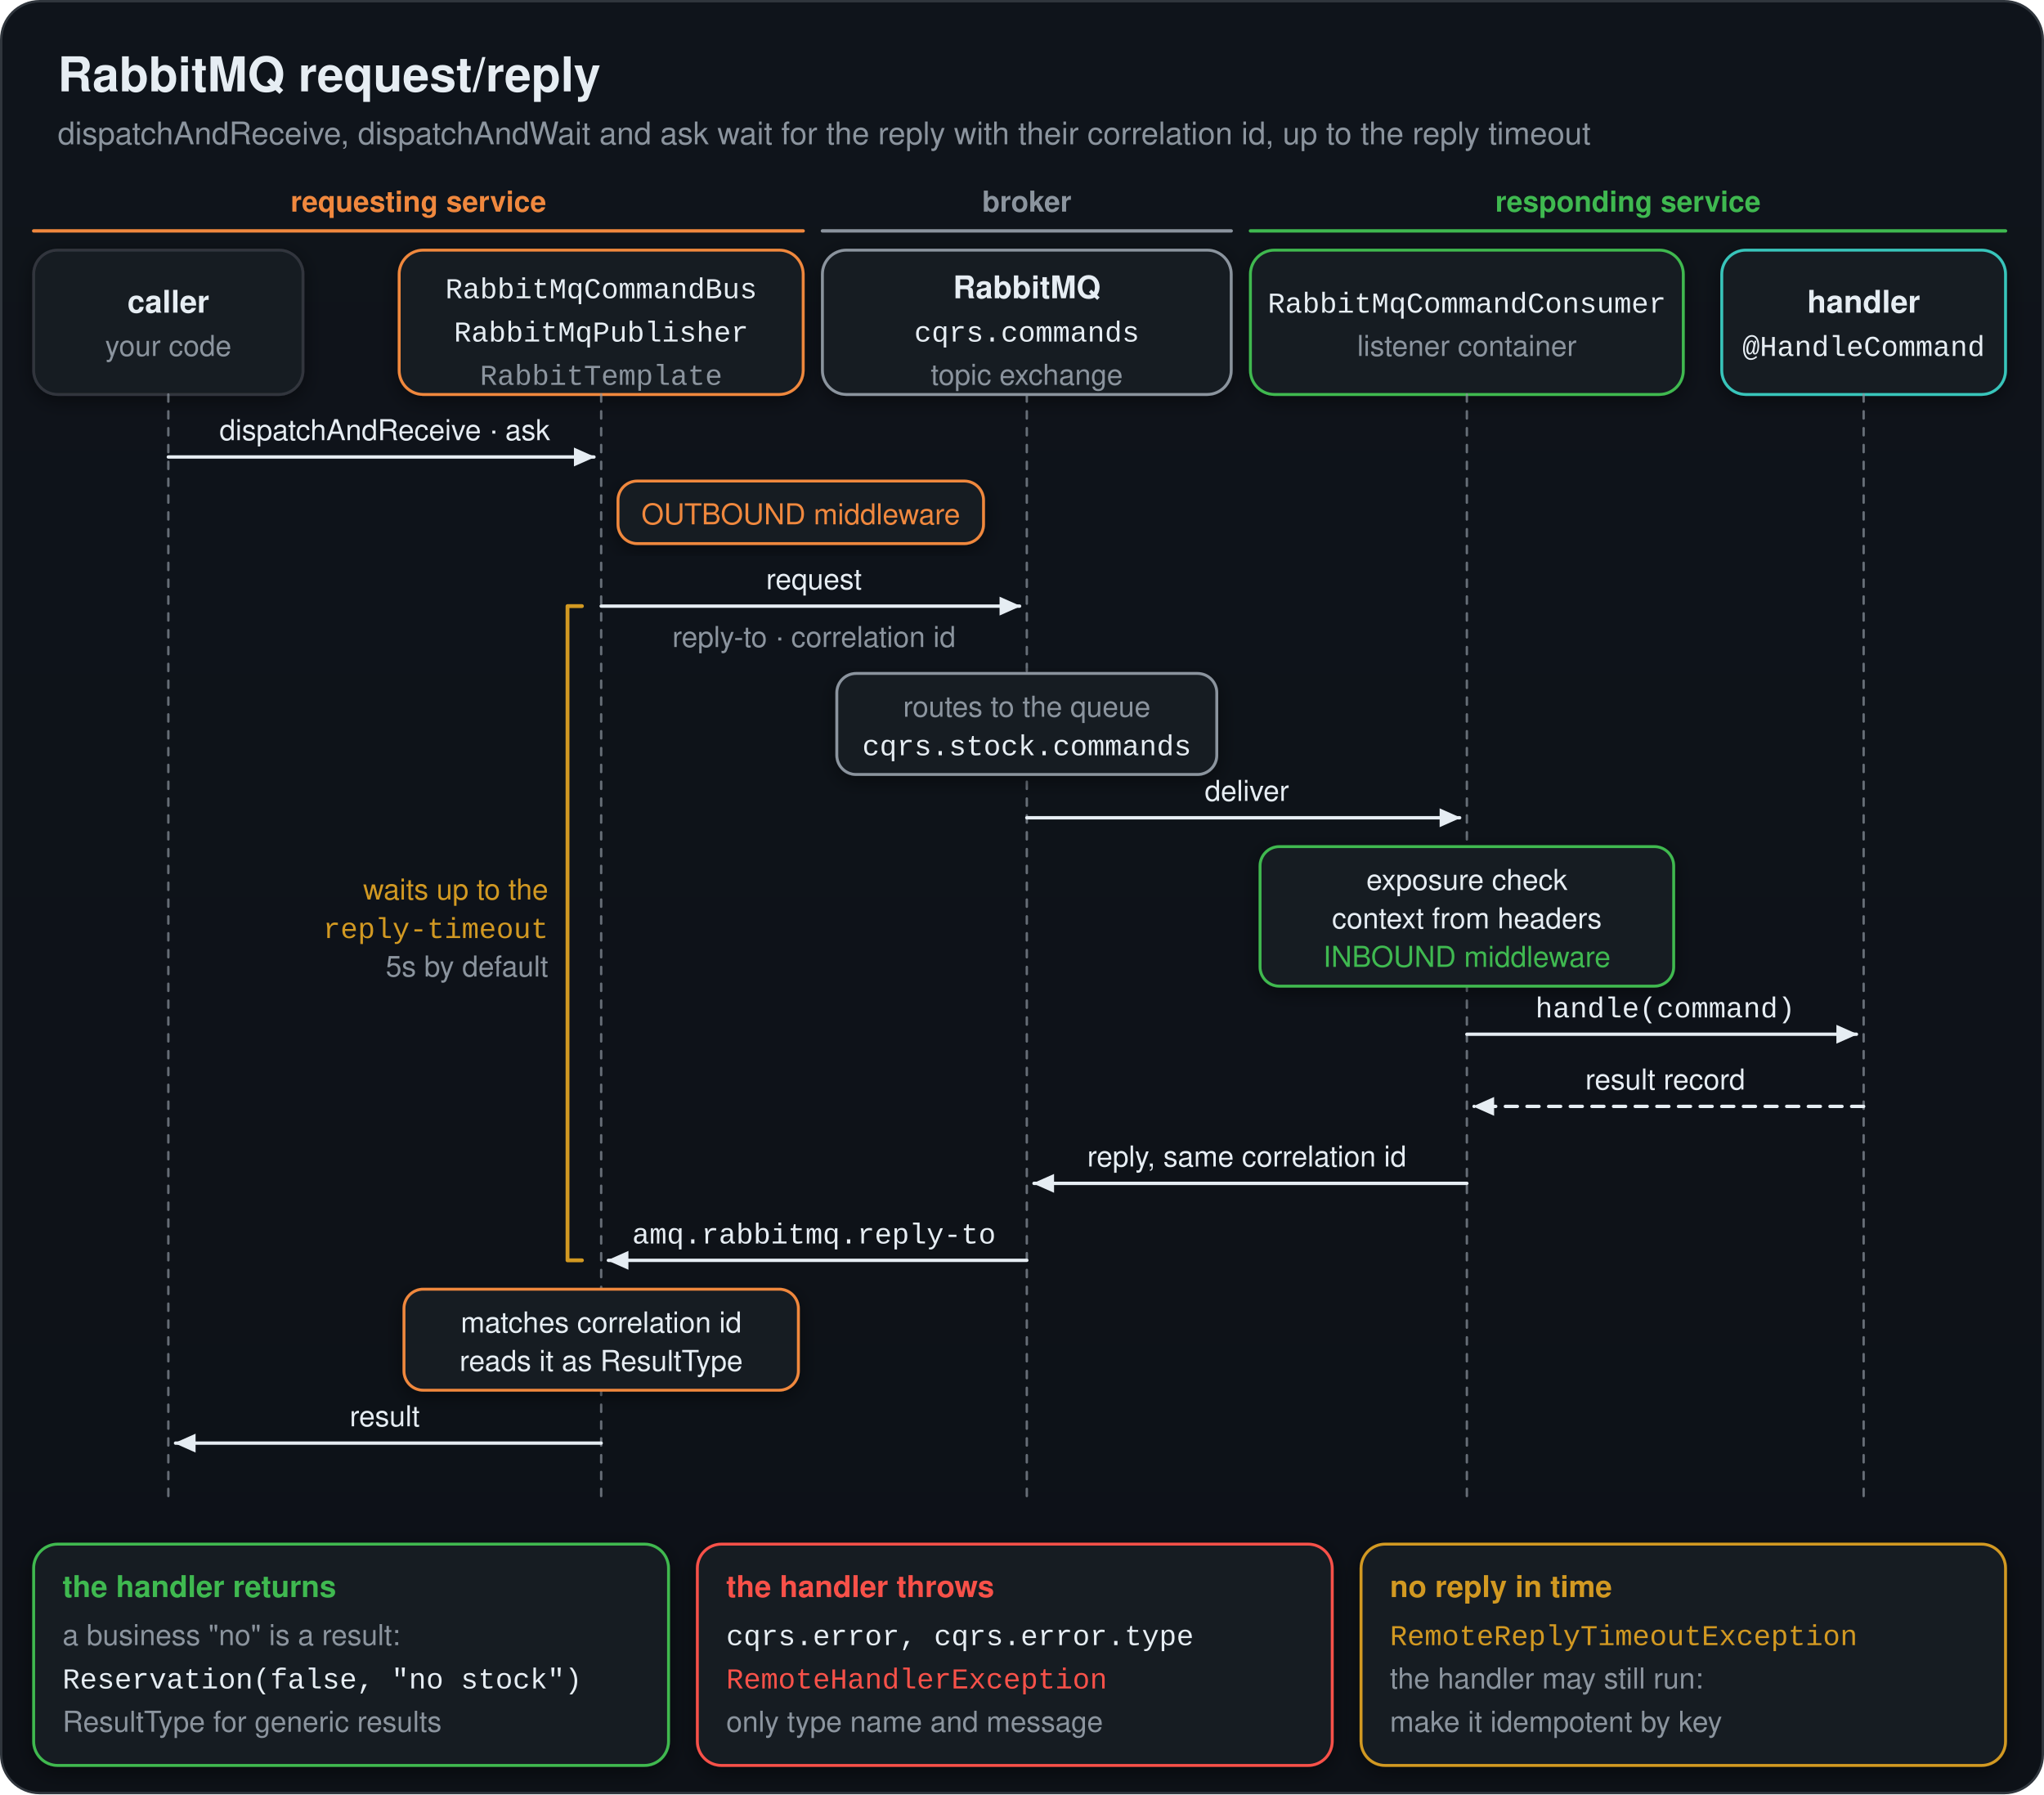
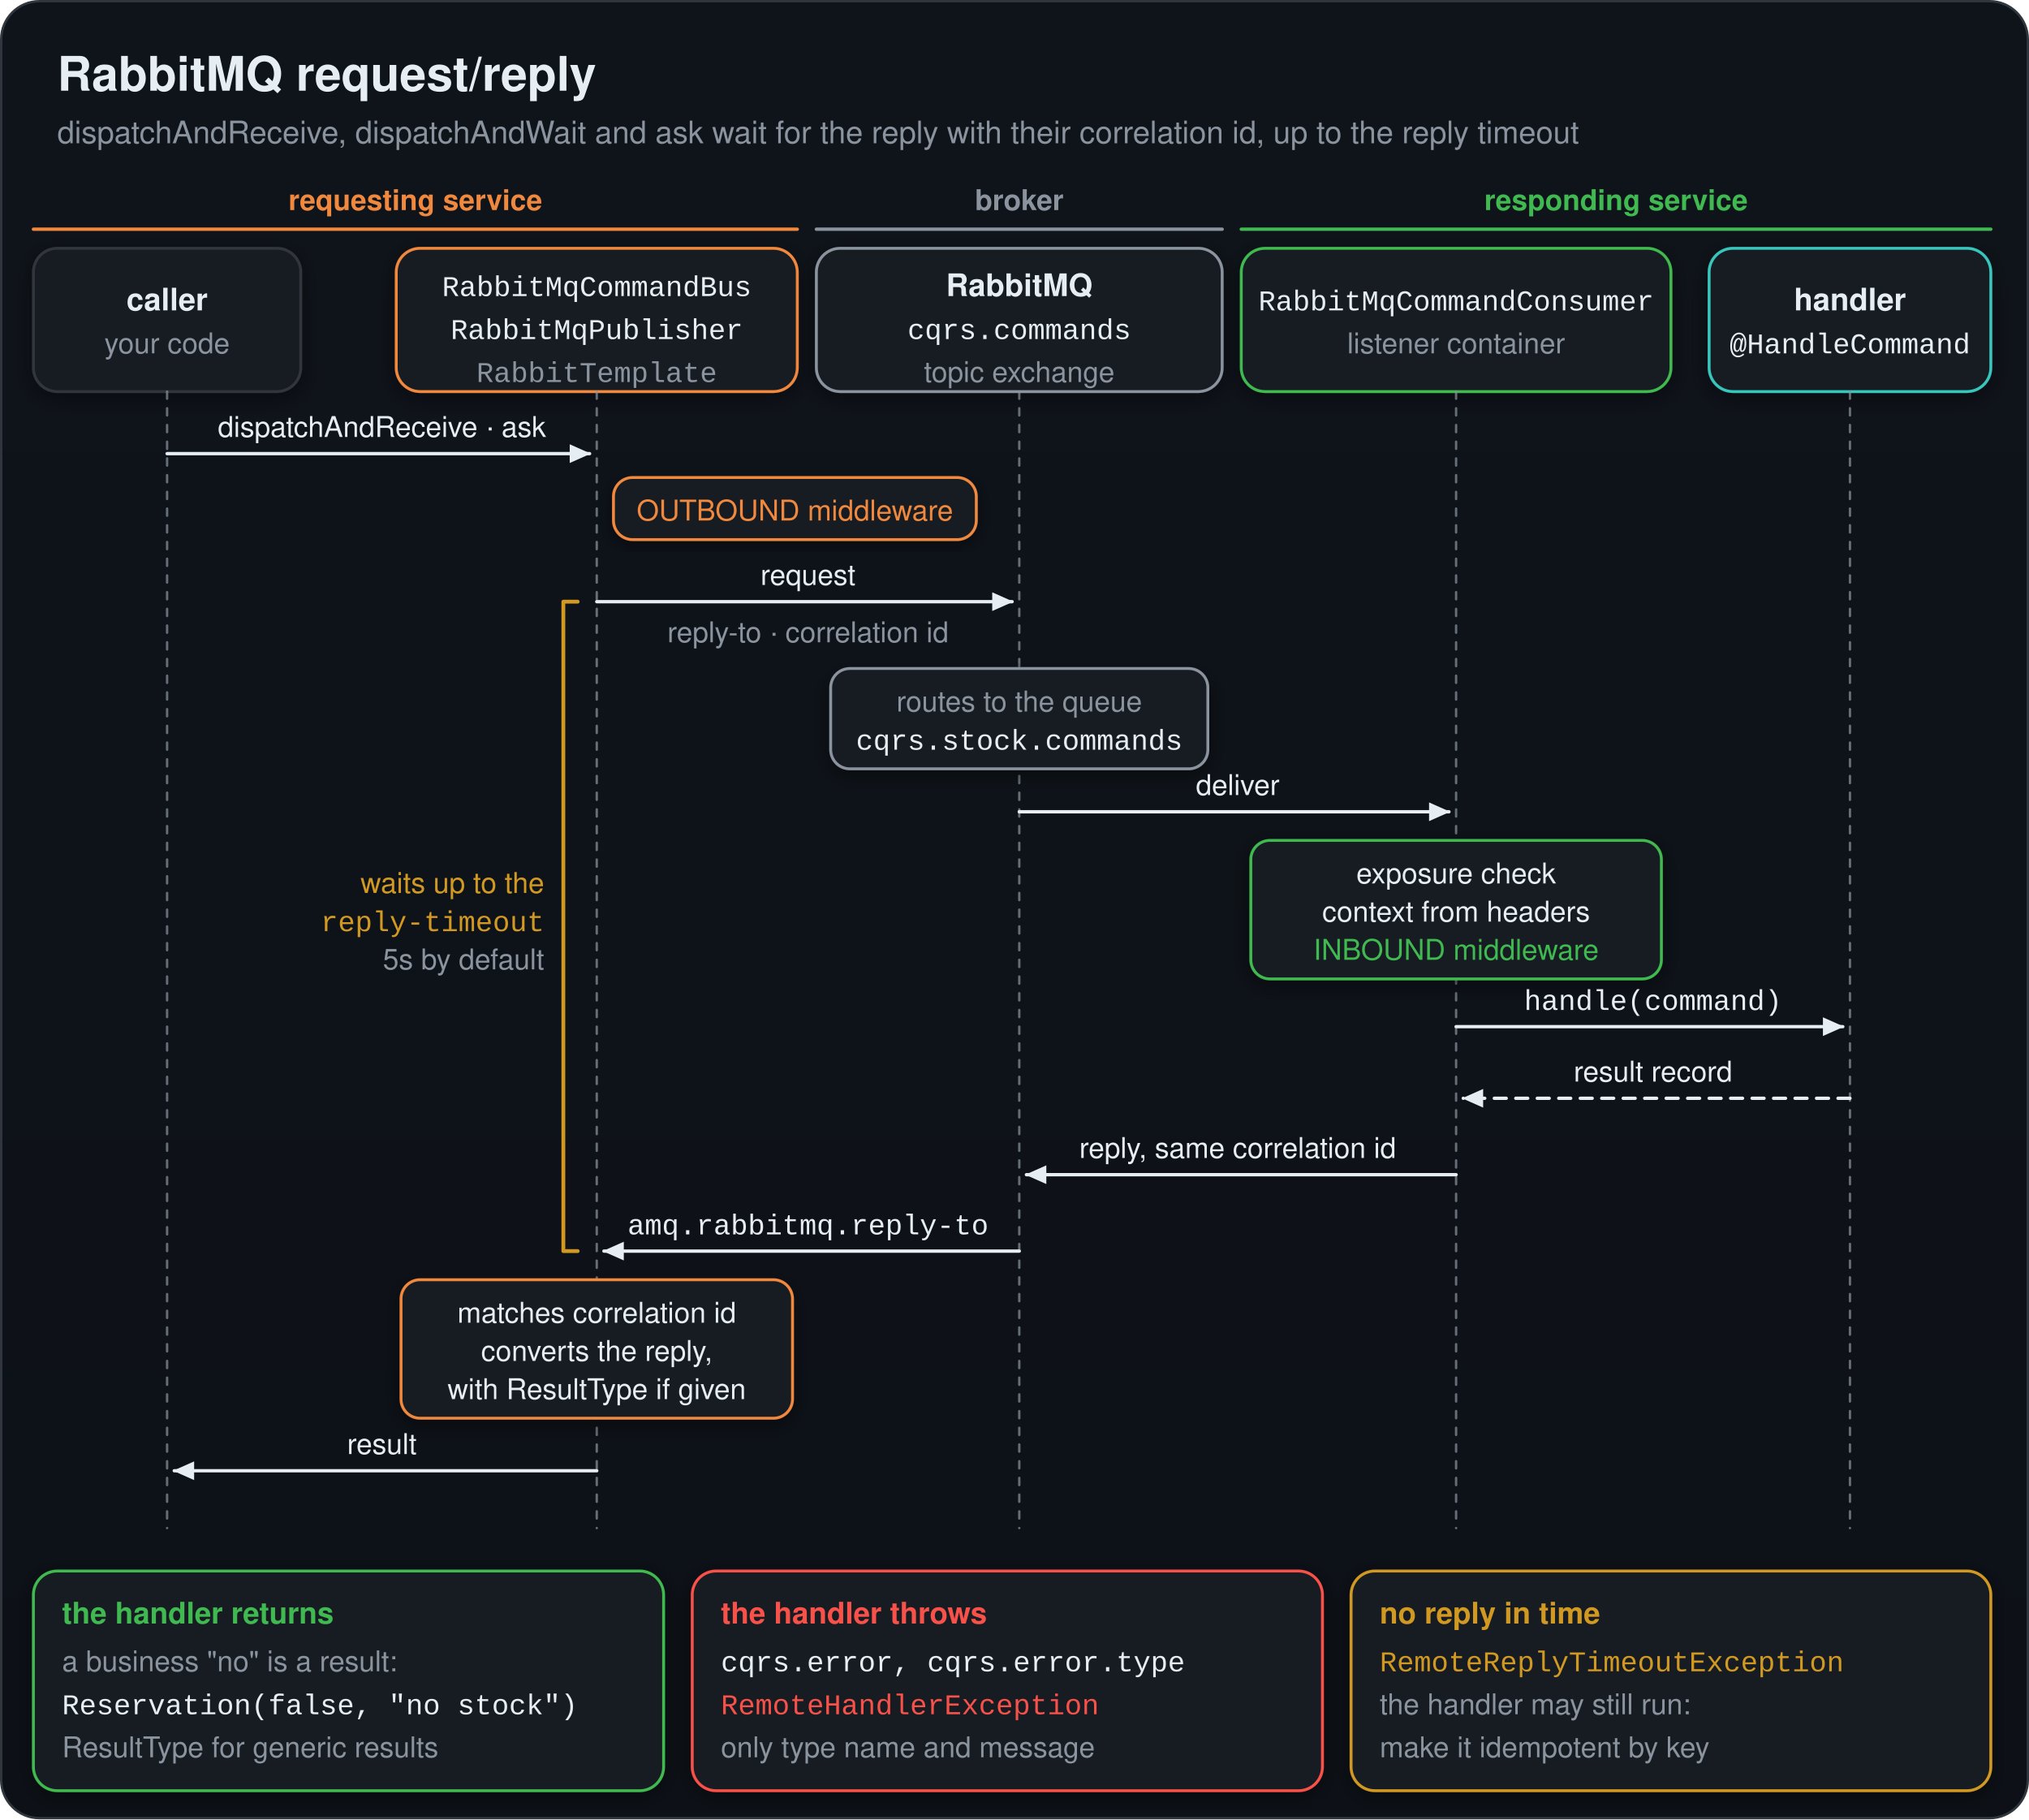
- <svg xmlns="http://www.w3.org/2000/svg" width="850" height="746" viewBox="0 0 850 746" role="img" aria-labelledby="rr-title rr-desc">
+ <svg xmlns="http://www.w3.org/2000/svg" width="850" height="762" viewBox="0 0 850 762" role="img" aria-labelledby="rr-title rr-desc">
  <defs>
    <filter id="rr-sh" x="-10%" y="-10%" width="120%" height="130%">
      <feDropShadow dx="0" dy="2" stdDeviation="4" flood-color="#000" flood-opacity="0.45" />
    </filter>
    <filter id="rr-gl" x="-150%" y="-150%" width="400%" height="400%">
      <feGaussianBlur stdDeviation="2.4" result="b" />
      <feMerge>
        <feMergeNode in="b" />
        <feMergeNode in="SourceGraphic" />
      </feMerge>
    </filter>
    <linearGradient id="rr-panel" x1="0" y1="0" x2="0" y2="1">
      <stop offset="0" stop-color="#0f141b" />
      <stop offset="1" stop-color="#0d1117" />
    </linearGradient>
    <marker id="rr-m-text" viewBox="0 0 10 10" refX="8.5" refY="5" markerWidth="7" markerHeight="7" orient="auto-start-reverse">
      <path d="M0,1 L9,5 L0,9 z" fill="#e6edf3" />
    </marker>
  </defs>
  <style>
text{font-family:-apple-system,'Segoe UI',Helvetica,Arial,sans-serif}
.m{font-family:ui-monospace,SFMono-Regular,Menlo,Consolas,'Liberation Mono',monospace}
.flow{stroke-dasharray:6 5;animation:flow 1.1s linear infinite}
@keyframes flow{to{stroke-dashoffset:-11}}
@keyframes k1{0.00%{opacity:0;transform:translate(70px,190px)}1.25%{opacity:0;transform:translate(70px,190px)}1.75%{opacity:1;transform:translate(106px,190px)}3.25%{opacity:1;transform:translate(214px,190px)}3.75%{opacity:0;transform:translate(250px,190px)}100.00%{opacity:0;transform:translate(250px,190px)}}
.k1{animation:k1 24s linear infinite}
@keyframes k2{0.00%{opacity:0}3.75%{opacity:0}4.50%{opacity:1.0}5.83%{opacity:1.0}6.58%{opacity:0}100.00%{opacity:0}}
.k2{animation:k2 24s linear infinite}
@keyframes k3{0.00%{opacity:0;transform:translate(250px,252px)}5.83%{opacity:0;transform:translate(250px,252px)}6.33%{opacity:1;transform:translate(285.4px,252px)}7.83%{opacity:1;transform:translate(391.6px,252px)}8.33%{opacity:0;transform:translate(427px,252px)}100.00%{opacity:0;transform:translate(427px,252px)}}
.k3{animation:k3 24s linear infinite}
@keyframes k4{0.00%{opacity:0;transform:translate(236px,252px)}5.83%{opacity:0;transform:translate(236px,252px)}6.33%{opacity:1;transform:translate(236px,258.94px)}24.92%{opacity:1;transform:translate(236px,517.06px)}25.42%{opacity:0;transform:translate(236px,524px)}100.00%{opacity:0;transform:translate(236px,524px)}}
.k4{animation:k4 24s linear infinite}
@keyframes k5{0.00%{opacity:0}8.33%{opacity:0}9.08%{opacity:1.0}10.00%{opacity:1.0}10.75%{opacity:0}100.00%{opacity:0}}
.k5{animation:k5 24s linear infinite}
@keyframes k6{0.00%{opacity:0;transform:translate(427px,340px)}10.00%{opacity:0;transform:translate(427px,340px)}10.50%{opacity:1;transform:translate(463.6px,340px)}12.00%{opacity:1;transform:translate(573.4px,340px)}12.50%{opacity:0;transform:translate(610px,340px)}100.00%{opacity:0;transform:translate(610px,340px)}}
.k6{animation:k6 24s linear infinite}
@keyframes k7{0.00%{opacity:0}12.50%{opacity:0}13.25%{opacity:1.0}14.58%{opacity:1.0}15.33%{opacity:0}100.00%{opacity:0}}
.k7{animation:k7 24s linear infinite}
@keyframes k8{0.00%{opacity:0;transform:translate(610px,430px)}14.58%{opacity:0;transform:translate(610px,430px)}15.08%{opacity:1;transform:translate(649.6px,430px)}16.17%{opacity:1;transform:translate(735.4px,430px)}16.67%{opacity:0;transform:translate(775px,430px)}100.00%{opacity:0;transform:translate(775px,430px)}}
.k8{animation:k8 24s linear infinite}
@keyframes k9{0.00%{opacity:0}16.67%{opacity:0}17.42%{opacity:1.0}18.33%{opacity:1.0}19.08%{opacity:0}100.00%{opacity:0}}
.k9{animation:k9 24s linear infinite}
@keyframes k10{0.00%{opacity:0;transform:translate(775px,460px)}18.33%{opacity:0;transform:translate(775px,460px)}18.83%{opacity:1;transform:translate(735.4px,460px)}19.92%{opacity:1;transform:translate(649.6px,460px)}20.42%{opacity:0;transform:translate(610px,460px)}100.00%{opacity:0;transform:translate(610px,460px)}}
.k10{animation:k10 24s linear infinite}
@keyframes k11{0.00%{opacity:0;transform:translate(610px,492px)}20.42%{opacity:0;transform:translate(610px,492px)}20.92%{opacity:1;transform:translate(573.4px,492px)}22.42%{opacity:1;transform:translate(463.6px,492px)}22.92%{opacity:0;transform:translate(427px,492px)}100.00%{opacity:0;transform:translate(427px,492px)}}
.k11{animation:k11 24s linear infinite}
@keyframes k12{0.00%{opacity:0;transform:translate(427px,524px)}22.92%{opacity:0;transform:translate(427px,524px)}23.42%{opacity:1;transform:translate(391.6px,524px)}24.92%{opacity:1;transform:translate(285.4px,524px)}25.42%{opacity:0;transform:translate(250px,524px)}100.00%{opacity:0;transform:translate(250px,524px)}}
.k12{animation:k12 24s linear infinite}
@keyframes k13{0.00%{opacity:0}25.42%{opacity:0}26.17%{opacity:1.0}27.50%{opacity:1.0}28.25%{opacity:0}100.00%{opacity:0}}
.k13{animation:k13 24s linear infinite}
- @keyframes k14{0.00%{opacity:0;transform:translate(250px,600px)}27.50%{opacity:0;transform:translate(250px,600px)}28.00%{opacity:1;transform:translate(214px,600px)}29.50%{opacity:1;transform:translate(106px,600px)}30.00%{opacity:0;transform:translate(70px,600px)}100.00%{opacity:0;transform:translate(70px,600px)}}
+ @keyframes k14{0.00%{opacity:0;transform:translate(250px,616px)}27.50%{opacity:0;transform:translate(250px,616px)}28.00%{opacity:1;transform:translate(214px,616px)}29.50%{opacity:1;transform:translate(106px,616px)}30.00%{opacity:0;transform:translate(70px,616px)}100.00%{opacity:0;transform:translate(70px,616px)}}
.k14{animation:k14 24s linear infinite}
@keyframes k15{0.00%{opacity:0}30.00%{opacity:0}30.75%{opacity:1.0}33.33%{opacity:1.0}34.08%{opacity:0}100.00%{opacity:0}}
.k15{animation:k15 24s linear infinite}
@keyframes k16{0.00%{opacity:0;transform:translate(70px,190px)}34.58%{opacity:0;transform:translate(70px,190px)}35.08%{opacity:1;transform:translate(106px,190px)}36.58%{opacity:1;transform:translate(214px,190px)}37.08%{opacity:0;transform:translate(250px,190px)}100.00%{opacity:0;transform:translate(250px,190px)}}
.k16{animation:k16 24s linear infinite}
@keyframes k17{0.00%{opacity:0;transform:translate(250px,252px)}39.17%{opacity:0;transform:translate(250px,252px)}39.67%{opacity:1;transform:translate(285.4px,252px)}41.17%{opacity:1;transform:translate(391.6px,252px)}41.67%{opacity:0;transform:translate(427px,252px)}100.00%{opacity:0;transform:translate(427px,252px)}}
.k17{animation:k17 24s linear infinite}
@keyframes k18{0.00%{opacity:0;transform:translate(236px,252px)}39.17%{opacity:0;transform:translate(236px,252px)}39.67%{opacity:1;transform:translate(236px,259.77px)}56.17%{opacity:1;transform:translate(236px,516.23px)}56.67%{opacity:0;transform:translate(236px,524px)}100.00%{opacity:0;transform:translate(236px,524px)}}
.k18{animation:k18 24s linear infinite}
@keyframes k19{0.00%{opacity:0;transform:translate(427px,340px)}43.33%{opacity:0;transform:translate(427px,340px)}43.83%{opacity:1;transform:translate(463.6px,340px)}45.33%{opacity:1;transform:translate(573.4px,340px)}45.83%{opacity:0;transform:translate(610px,340px)}100.00%{opacity:0;transform:translate(610px,340px)}}
.k19{animation:k19 24s linear infinite}
@keyframes k20{0.00%{opacity:0;transform:translate(610px,430px)}47.92%{opacity:0;transform:translate(610px,430px)}48.42%{opacity:1;transform:translate(649.6px,430px)}49.50%{opacity:1;transform:translate(735.4px,430px)}50.00%{opacity:0;transform:translate(775px,430px)}100.00%{opacity:0;transform:translate(775px,430px)}}
.k20{animation:k20 24s linear infinite}
@keyframes k21{0.00%{opacity:0}50.00%{opacity:0}50.75%{opacity:1.0}55.00%{opacity:1.0}55.75%{opacity:0}100.00%{opacity:0}}
.k21{animation:k21 24s linear infinite}
@keyframes k22{0.00%{opacity:0}50.00%{opacity:0}50.75%{opacity:1.0}52.50%{opacity:1.0}53.25%{opacity:0}100.00%{opacity:0}}
.k22{animation:k22 24s linear infinite}
@keyframes k23{0.00%{opacity:0;transform:translate(610px,492px)}51.67%{opacity:0;transform:translate(610px,492px)}52.17%{opacity:1;transform:translate(573.4px,492px)}53.67%{opacity:1;transform:translate(463.6px,492px)}54.17%{opacity:0;transform:translate(427px,492px)}100.00%{opacity:0;transform:translate(427px,492px)}}
.k23{animation:k23 24s linear infinite}
@keyframes k24{0.00%{opacity:0}51.67%{opacity:0}52.42%{opacity:1.0}57.50%{opacity:1.0}58.25%{opacity:0}100.00%{opacity:0}}
.k24{animation:k24 24s linear infinite}
@keyframes k25{0.00%{opacity:0;transform:translate(427px,524px)}54.17%{opacity:0;transform:translate(427px,524px)}54.67%{opacity:1;transform:translate(391.6px,524px)}56.17%{opacity:1;transform:translate(285.4px,524px)}56.67%{opacity:0;transform:translate(250px,524px)}100.00%{opacity:0;transform:translate(250px,524px)}}
.k25{animation:k25 24s linear infinite}
- @keyframes k26{0.00%{opacity:0;transform:translate(250px,600px)}58.33%{opacity:0;transform:translate(250px,600px)}58.83%{opacity:1;transform:translate(214px,600px)}60.33%{opacity:1;transform:translate(106px,600px)}60.83%{opacity:0;transform:translate(70px,600px)}100.00%{opacity:0;transform:translate(70px,600px)}}
+ @keyframes k26{0.00%{opacity:0;transform:translate(250px,616px)}58.33%{opacity:0;transform:translate(250px,616px)}58.83%{opacity:1;transform:translate(214px,616px)}60.33%{opacity:1;transform:translate(106px,616px)}60.83%{opacity:0;transform:translate(70px,616px)}100.00%{opacity:0;transform:translate(70px,616px)}}
.k26{animation:k26 24s linear infinite}
@keyframes k27{0.00%{opacity:0}60.83%{opacity:0}61.58%{opacity:1.0}65.00%{opacity:1.0}65.75%{opacity:0}100.00%{opacity:0}}
.k27{animation:k27 24s linear infinite}
@keyframes k28{0.00%{opacity:0;transform:translate(70px,190px)}67.92%{opacity:0;transform:translate(70px,190px)}68.42%{opacity:1;transform:translate(106px,190px)}69.92%{opacity:1;transform:translate(214px,190px)}70.42%{opacity:0;transform:translate(250px,190px)}100.00%{opacity:0;transform:translate(250px,190px)}}
.k28{animation:k28 24s linear infinite}
@keyframes k29{0.00%{opacity:0;transform:translate(250px,252px)}72.50%{opacity:0;transform:translate(250px,252px)}73.00%{opacity:1;transform:translate(285.4px,252px)}74.50%{opacity:1;transform:translate(391.6px,252px)}75.00%{opacity:0;transform:translate(427px,252px)}100.00%{opacity:0;transform:translate(427px,252px)}}
.k29{animation:k29 24s linear infinite}
@keyframes k30{0.00%{opacity:0;transform:translate(236px,252px)}72.50%{opacity:0;transform:translate(236px,252px)}73.00%{opacity:1;transform:translate(236px,259.77px)}89.50%{opacity:1;transform:translate(236px,516.23px)}90.00%{opacity:0;transform:translate(236px,524px)}100.00%{opacity:0;transform:translate(236px,524px)}}
.k30{animation:k30 24s linear infinite}
@keyframes k31{0.00%{opacity:0;transform:translate(427px,340px)}76.67%{opacity:0;transform:translate(427px,340px)}77.17%{opacity:1;transform:translate(463.6px,340px)}78.67%{opacity:1;transform:translate(573.4px,340px)}79.17%{opacity:0;transform:translate(610px,340px)}100.00%{opacity:0;transform:translate(610px,340px)}}
.k31{animation:k31 24s linear infinite}
@keyframes k32{0.00%{opacity:0;transform:translate(610px,430px)}81.25%{opacity:0;transform:translate(610px,430px)}81.75%{opacity:1;transform:translate(649.6px,430px)}82.83%{opacity:1;transform:translate(735.4px,430px)}83.33%{opacity:0;transform:translate(775px,430px)}100.00%{opacity:0;transform:translate(775px,430px)}}
.k32{animation:k32 24s linear infinite}
@keyframes k33{0.00%{opacity:0}83.33%{opacity:0}84.08%{opacity:1.0}97.50%{opacity:1.0}98.25%{opacity:0}100.00%{opacity:0}}
.k33{animation:k33 24s linear infinite}
@keyframes k34{0.00%{opacity:0}83.33%{opacity:0}84.08%{opacity:1.0}97.50%{opacity:1.0}98.25%{opacity:0}100.00%{opacity:0}}
.k34{animation:k34 24s linear infinite}
@keyframes k35{0.00%{opacity:0}90.00%{opacity:0}90.75%{opacity:1.0}95.83%{opacity:1.0}96.58%{opacity:0}100.00%{opacity:0}}
.k35{animation:k35 24s linear infinite}
- @keyframes k36{0.00%{opacity:0;transform:translate(250px,600px)}91.67%{opacity:0;transform:translate(250px,600px)}92.17%{opacity:1;transform:translate(214px,600px)}93.67%{opacity:1;transform:translate(106px,600px)}94.17%{opacity:0;transform:translate(70px,600px)}100.00%{opacity:0;transform:translate(70px,600px)}}
+ @keyframes k36{0.00%{opacity:0;transform:translate(250px,616px)}91.67%{opacity:0;transform:translate(250px,616px)}92.17%{opacity:1;transform:translate(214px,616px)}93.67%{opacity:1;transform:translate(106px,616px)}94.17%{opacity:0;transform:translate(70px,616px)}100.00%{opacity:0;transform:translate(70px,616px)}}
.k36{animation:k36 24s linear infinite}
@keyframes k37{0.00%{opacity:0}94.17%{opacity:0}94.92%{opacity:1.0}98.33%{opacity:1.0}99.08%{opacity:0}100.00%{opacity:0}}
.k37{animation:k37 24s linear infinite}
@media (prefers-reduced-motion: reduce){*{animation:none!important}.tok{display:none}}
</style>
-   <rect x="0.5" y="0.5" width="849" height="745" rx="16" fill="url(#rr-panel)" stroke="#30363d" />
+   <rect x="0.5" y="0.5" width="849" height="761" rx="16" fill="url(#rr-panel)" stroke="#30363d" />
  <text x="24" y="38" font-size="20" fill="#e6edf3" font-weight="600">RabbitMQ request/reply</text>
  <text x="24" y="60" font-size="13" fill="#8b949e">dispatchAndReceive, dispatchAndWait and ask wait for the reply with their correlation id, up to the reply timeout</text>
  <text x="174" y="88" font-size="12" fill="#f0883e" font-weight="600" text-anchor="middle">requesting service</text>
  <path d="M14,96 L334,96" fill="none" stroke="#f0883e" stroke-width="1.4" stroke-linecap="round" stroke-linejoin="round" />
  <text x="427" y="88" font-size="12" fill="#8b949e" font-weight="600" text-anchor="middle">broker</text>
  <path d="M342,96 L512,96" fill="none" stroke="#8b949e" stroke-width="1.4" stroke-linecap="round" stroke-linejoin="round" />
  <text x="677" y="88" font-size="12" fill="#3fb950" font-weight="600" text-anchor="middle">responding service</text>
  <path d="M520,96 L834,96" fill="none" stroke="#3fb950" stroke-width="1.4" stroke-linecap="round" stroke-linejoin="round" />
  <rect class="bx" x="14" y="104" width="112" height="60" rx="10" fill="#161b22" stroke="#30363d" stroke-width="1.2" filter="url(#rr-sh)" />
  <text x="70" y="130" font-size="13" fill="#e6edf3" font-weight="600" text-anchor="middle">caller</text>
  <text x="70" y="148" font-size="12" fill="#8b949e" text-anchor="middle">your code</text>
-   <path d="M70,164 L70,624" fill="none" stroke="#8b949e" stroke-width="1" stroke-linecap="round" stroke-linejoin="round" stroke-dasharray="3 4" opacity="0.7" />
+   <path d="M70,164 L70,640" fill="none" stroke="#8b949e" stroke-width="1" stroke-linecap="round" stroke-linejoin="round" stroke-dasharray="3 4" opacity="0.7" />
  <rect class="bx" x="166" y="104" width="168" height="60" rx="10" fill="#161b22" stroke="#f0883e" stroke-width="1.2" filter="url(#rr-sh)" />
  <text class="m" x="250" y="124" font-size="12" fill="#e6edf3" text-anchor="middle">RabbitMqCommandBus</text>
  <text class="m" x="250" y="142" font-size="12" fill="#e6edf3" text-anchor="middle">RabbitMqPublisher</text>
  <text class="m" x="250" y="160" font-size="12" fill="#8b949e" text-anchor="middle">RabbitTemplate</text>
-   <path d="M250,164 L250,624" fill="none" stroke="#8b949e" stroke-width="1" stroke-linecap="round" stroke-linejoin="round" stroke-dasharray="3 4" opacity="0.7" />
+   <path d="M250,164 L250,640" fill="none" stroke="#8b949e" stroke-width="1" stroke-linecap="round" stroke-linejoin="round" stroke-dasharray="3 4" opacity="0.7" />
  <rect class="bx" x="342" y="104" width="170" height="60" rx="10" fill="#161b22" stroke="#8b949e" stroke-width="1.2" filter="url(#rr-sh)" />
  <text x="427" y="124" font-size="13" fill="#e6edf3" font-weight="600" text-anchor="middle">RabbitMQ</text>
  <text class="m" x="427" y="142" font-size="12" fill="#e6edf3" text-anchor="middle">cqrs.commands</text>
  <text x="427" y="160" font-size="12" fill="#8b949e" text-anchor="middle">topic exchange</text>
-   <path d="M427,164 L427,624" fill="none" stroke="#8b949e" stroke-width="1" stroke-linecap="round" stroke-linejoin="round" stroke-dasharray="3 4" opacity="0.7" />
+   <path d="M427,164 L427,640" fill="none" stroke="#8b949e" stroke-width="1" stroke-linecap="round" stroke-linejoin="round" stroke-dasharray="3 4" opacity="0.7" />
  <rect class="bx" x="520" y="104" width="180" height="60" rx="10" fill="#161b22" stroke="#3fb950" stroke-width="1.2" filter="url(#rr-sh)" />
  <text class="m" x="610" y="130" font-size="12" fill="#e6edf3" text-anchor="middle">RabbitMqCommandConsumer</text>
  <text x="610" y="148" font-size="12" fill="#8b949e" text-anchor="middle">listener container</text>
-   <path d="M610,164 L610,624" fill="none" stroke="#8b949e" stroke-width="1" stroke-linecap="round" stroke-linejoin="round" stroke-dasharray="3 4" opacity="0.7" />
+   <path d="M610,164 L610,640" fill="none" stroke="#8b949e" stroke-width="1" stroke-linecap="round" stroke-linejoin="round" stroke-dasharray="3 4" opacity="0.7" />
  <rect class="bx" x="716" y="104" width="118" height="60" rx="10" fill="#161b22" stroke="#39c5bb" stroke-width="1.2" filter="url(#rr-sh)" />
  <text x="775" y="130" font-size="13" fill="#e6edf3" font-weight="600" text-anchor="middle">handler</text>
  <text class="m" x="775" y="148" font-size="12" fill="#e6edf3" text-anchor="middle">@HandleCommand</text>
-   <path d="M775,164 L775,624" fill="none" stroke="#8b949e" stroke-width="1" stroke-linecap="round" stroke-linejoin="round" stroke-dasharray="3 4" opacity="0.7" />
+   <path d="M775,164 L775,640" fill="none" stroke="#8b949e" stroke-width="1" stroke-linecap="round" stroke-linejoin="round" stroke-dasharray="3 4" opacity="0.7" />
  <path d="M70,190 L247,190" fill="none" stroke="#e6edf3" stroke-width="1.4" stroke-linecap="round" stroke-linejoin="round" marker-end="url(#rr-m-text)" />
  <text x="160" y="183" font-size="12" fill="#e6edf3" text-anchor="middle">dispatchAndReceive · ask</text>
  <rect class="bx" x="257" y="200" width="152" height="26" rx="8" fill="#161b22" stroke="#f0883e" stroke-width="1.2" filter="url(#rr-sh)" />
  <text x="333" y="218" font-size="12" fill="#f0883e" text-anchor="middle">OUTBOUND middleware</text>
  <path d="M250,252 L424,252" fill="none" stroke="#e6edf3" stroke-width="1.4" stroke-linecap="round" stroke-linejoin="round" marker-end="url(#rr-m-text)" />
  <text x="338.5" y="245" font-size="12" fill="#e6edf3" text-anchor="middle">request</text>
  <text x="338.5" y="269" font-size="12" fill="#8b949e" text-anchor="middle">reply-to · correlation id</text>
  <rect class="bx" x="348" y="280" width="158" height="42" rx="8" fill="#161b22" stroke="#8b949e" stroke-width="1.2" filter="url(#rr-sh)" />
  <text x="427" y="298" font-size="12" fill="#8b949e" text-anchor="middle">routes to the queue</text>
  <text class="m" x="427" y="314" font-size="12" fill="#e6edf3" text-anchor="middle">cqrs.stock.commands</text>
  <path d="M427,340 L607,340" fill="none" stroke="#e6edf3" stroke-width="1.4" stroke-linecap="round" stroke-linejoin="round" marker-end="url(#rr-m-text)" />
  <text x="518.5" y="333" font-size="12" fill="#e6edf3" text-anchor="middle">deliver</text>
  <rect class="bx" x="524" y="352" width="172" height="58" rx="8" fill="#161b22" stroke="#3fb950" stroke-width="1.2" filter="url(#rr-sh)" />
  <text x="610" y="370" font-size="12" fill="#e6edf3" text-anchor="middle">exposure check</text>
  <text x="610" y="386" font-size="12" fill="#e6edf3" text-anchor="middle">context from headers</text>
  <text x="610" y="402" font-size="12" fill="#3fb950" text-anchor="middle">INBOUND middleware</text>
  <path d="M610,430 L772,430" fill="none" stroke="#e6edf3" stroke-width="1.4" stroke-linecap="round" stroke-linejoin="round" marker-end="url(#rr-m-text)" />
  <text class="m" x="692.5" y="423" font-size="12" fill="#e6edf3" text-anchor="middle">handle(command)</text>
  <path d="M775,460 L613,460" fill="none" stroke="#e6edf3" stroke-width="1.4" stroke-linecap="round" stroke-linejoin="round" stroke-dasharray="5 4" marker-end="url(#rr-m-text)" />
  <text x="692.5" y="453" font-size="12" fill="#e6edf3" text-anchor="middle">result record</text>
  <path d="M610,492 L430,492" fill="none" stroke="#e6edf3" stroke-width="1.4" stroke-linecap="round" stroke-linejoin="round" marker-end="url(#rr-m-text)" />
  <text x="518.5" y="485" font-size="12" fill="#e6edf3" text-anchor="middle">reply, same correlation id</text>
  <path d="M427,524 L253,524" fill="none" stroke="#e6edf3" stroke-width="1.4" stroke-linecap="round" stroke-linejoin="round" marker-end="url(#rr-m-text)" />
  <text class="m" x="338.5" y="517" font-size="12" fill="#e6edf3" text-anchor="middle">amq.rabbitmq.reply-to</text>
-   <rect class="bx" x="168" y="536" width="164" height="42" rx="8" fill="#161b22" stroke="#f0883e" stroke-width="1.2" filter="url(#rr-sh)" />
+   <rect class="bx" x="168" y="536" width="164" height="58" rx="8" fill="#161b22" stroke="#f0883e" stroke-width="1.2" filter="url(#rr-sh)" />
  <text x="250" y="554" font-size="12" fill="#e6edf3" text-anchor="middle">matches correlation id</text>
-   <text x="250" y="570" font-size="12" fill="#e6edf3" text-anchor="middle">reads it as ResultType</text>
-   <path d="M250,600 L73,600" fill="none" stroke="#e6edf3" stroke-width="1.4" stroke-linecap="round" stroke-linejoin="round" marker-end="url(#rr-m-text)" />
-   <text x="160" y="593" font-size="12" fill="#e6edf3" text-anchor="middle">result</text>
+   <text x="250" y="570" font-size="12" fill="#e6edf3" text-anchor="middle">converts the reply,</text>
+   <text x="250" y="586" font-size="12" fill="#e6edf3" text-anchor="middle">with ResultType if given</text>
+   <path d="M250,616 L73,616" fill="none" stroke="#e6edf3" stroke-width="1.4" stroke-linecap="round" stroke-linejoin="round" marker-end="url(#rr-m-text)" />
+   <text x="160" y="609" font-size="12" fill="#e6edf3" text-anchor="middle">result</text>
  <path d="M242,252 H236 V524 H242" fill="none" stroke="#d29922" stroke-width="1.6" stroke-linecap="round" stroke-linejoin="round" />
  <text x="228" y="374" font-size="12" fill="#d29922" text-anchor="end">waits up to the</text>
  <text class="m" x="228" y="390" font-size="12" fill="#d29922" text-anchor="end">reply-timeout</text>
  <text x="228" y="406" font-size="12" fill="#8b949e" text-anchor="end">5s by default</text>
-   <rect class="bx" x="14" y="642" width="264" height="92" rx="10" fill="#161b22" stroke="#3fb950" stroke-width="1.2" filter="url(#rr-sh)" />
-   <text x="26" y="664" font-size="12.5" fill="#3fb950" font-weight="600">the handler returns</text>
-   <text x="26" y="684" font-size="12" fill="#8b949e">a business "no" is a result:</text>
-   <text class="m" x="26" y="702" font-size="12" fill="#e6edf3">Reservation(false, "no stock")</text>
-   <text x="26" y="720" font-size="12" fill="#8b949e">ResultType for generic results</text>
-   <rect class="bx" x="290" y="642" width="264" height="92" rx="10" fill="#161b22" stroke="#f85149" stroke-width="1.2" filter="url(#rr-sh)" />
-   <text x="302" y="664" font-size="12.5" fill="#f85149" font-weight="600">the handler throws</text>
-   <text class="m" x="302" y="684" font-size="12" fill="#e6edf3">cqrs.error, cqrs.error.type</text>
-   <text class="m" x="302" y="702" font-size="12" fill="#f85149">RemoteHandlerException</text>
-   <text x="302" y="720" font-size="12" fill="#8b949e">only type name and message</text>
-   <rect class="bx" x="566" y="642" width="268" height="92" rx="10" fill="#161b22" stroke="#d29922" stroke-width="1.2" filter="url(#rr-sh)" />
-   <text x="578" y="664" font-size="12.5" fill="#d29922" font-weight="600">no reply in time</text>
-   <text class="m" x="578" y="684" font-size="12" fill="#d29922">RemoteReplyTimeoutException</text>
-   <text x="578" y="702" font-size="12" fill="#8b949e">the handler may still run:</text>
-   <text x="578" y="720" font-size="12" fill="#8b949e">make it idempotent by key</text>
+   <rect class="bx" x="14" y="658" width="264" height="92" rx="10" fill="#161b22" stroke="#3fb950" stroke-width="1.2" filter="url(#rr-sh)" />
+   <text x="26" y="680" font-size="12.5" fill="#3fb950" font-weight="600">the handler returns</text>
+   <text x="26" y="700" font-size="12" fill="#8b949e">a business "no" is a result:</text>
+   <text class="m" x="26" y="718" font-size="12" fill="#e6edf3">Reservation(false, "no stock")</text>
+   <text x="26" y="736" font-size="12" fill="#8b949e">ResultType for generic results</text>
+   <rect class="bx" x="290" y="658" width="264" height="92" rx="10" fill="#161b22" stroke="#f85149" stroke-width="1.2" filter="url(#rr-sh)" />
+   <text x="302" y="680" font-size="12.5" fill="#f85149" font-weight="600">the handler throws</text>
+   <text class="m" x="302" y="700" font-size="12" fill="#e6edf3">cqrs.error, cqrs.error.type</text>
+   <text class="m" x="302" y="718" font-size="12" fill="#f85149">RemoteHandlerException</text>
+   <text x="302" y="736" font-size="12" fill="#8b949e">only type name and message</text>
+   <rect class="bx" x="566" y="658" width="268" height="92" rx="10" fill="#161b22" stroke="#d29922" stroke-width="1.2" filter="url(#rr-sh)" />
+   <text x="578" y="680" font-size="12.5" fill="#d29922" font-weight="600">no reply in time</text>
+   <text class="m" x="578" y="700" font-size="12" fill="#d29922">RemoteReplyTimeoutException</text>
+   <text x="578" y="718" font-size="12" fill="#8b949e">the handler may still run:</text>
+   <text x="578" y="736" font-size="12" fill="#8b949e">make it idempotent by key</text>
  <circle class="tok k1" r="4.5" fill="#58a6ff" filter="url(#rr-gl)" opacity="0" />
  <rect class="k2" x="254" y="197" width="158" height="32" rx="10" stroke="#f0883e" stroke-width="2.2" opacity="0" fill="none" />
  <circle class="tok k3" r="4.5" fill="#58a6ff" filter="url(#rr-gl)" opacity="0" />
  <circle class="tok k4" r="3.5" fill="#d29922" filter="url(#rr-gl)" opacity="0" />
  <rect class="k5" x="345" y="277" width="164" height="48" rx="10" stroke="#8b949e" stroke-width="2.2" opacity="0" fill="none" />
  <circle class="tok k6" r="4.5" fill="#58a6ff" filter="url(#rr-gl)" opacity="0" />
  <rect class="k7" x="521" y="349" width="178" height="64" rx="10" stroke="#3fb950" stroke-width="2.2" opacity="0" fill="none" />
  <circle class="tok k8" r="4.5" fill="#58a6ff" filter="url(#rr-gl)" opacity="0" />
  <rect class="k9" x="713" y="101" width="124" height="66" rx="13" stroke="#39c5bb" stroke-width="2.2" opacity="0" fill="none" />
  <circle class="tok k10" r="4.5" fill="#3fb950" filter="url(#rr-gl)" opacity="0" />
  <circle class="tok k11" r="4.5" fill="#3fb950" filter="url(#rr-gl)" opacity="0" />
  <circle class="tok k12" r="4.5" fill="#3fb950" filter="url(#rr-gl)" opacity="0" />
-   <rect class="k13" x="165" y="533" width="170" height="48" rx="10" stroke="#f0883e" stroke-width="2.2" opacity="0" fill="none" />
+   <rect class="k13" x="165" y="533" width="170" height="64" rx="10" stroke="#f0883e" stroke-width="2.2" opacity="0" fill="none" />
  <circle class="tok k14" r="4.5" fill="#3fb950" filter="url(#rr-gl)" opacity="0" />
-   <rect class="k15" x="11" y="639" width="270" height="98" rx="13" stroke="#3fb950" stroke-width="2.2" opacity="0" fill="none" />
+   <rect class="k15" x="11" y="655" width="270" height="98" rx="13" stroke="#3fb950" stroke-width="2.2" opacity="0" fill="none" />
  <circle class="tok k16" r="4.5" fill="#58a6ff" filter="url(#rr-gl)" opacity="0" />
  <circle class="tok k17" r="4.5" fill="#58a6ff" filter="url(#rr-gl)" opacity="0" />
  <circle class="tok k18" r="3.5" fill="#d29922" filter="url(#rr-gl)" opacity="0" />
  <circle class="tok k19" r="4.5" fill="#58a6ff" filter="url(#rr-gl)" opacity="0" />
  <circle class="tok k20" r="4.5" fill="#58a6ff" filter="url(#rr-gl)" opacity="0" />
  <text class="k21" x="782" y="448" font-size="12" fill="#f85149" font-weight="600" opacity="0">throws</text>
  <rect class="k22" x="713" y="101" width="124" height="66" rx="13" stroke="#f85149" stroke-width="2.2" opacity="0" fill="none" />
  <circle class="tok k23" r="4.5" fill="#f85149" filter="url(#rr-gl)" opacity="0" />
  <text class="m k24" x="518" y="509" font-size="12" fill="#f85149" text-anchor="middle" opacity="0">cqrs.error</text>
  <circle class="tok k25" r="4.5" fill="#f85149" filter="url(#rr-gl)" opacity="0" />
  <circle class="tok k26" r="4.5" fill="#f85149" filter="url(#rr-gl)" opacity="0" />
-   <rect class="k27" x="287" y="639" width="270" height="98" rx="13" stroke="#f85149" stroke-width="2.2" opacity="0" fill="none" />
+   <rect class="k27" x="287" y="655" width="270" height="98" rx="13" stroke="#f85149" stroke-width="2.2" opacity="0" fill="none" />
  <circle class="tok k28" r="4.5" fill="#58a6ff" filter="url(#rr-gl)" opacity="0" />
  <circle class="tok k29" r="4.5" fill="#58a6ff" filter="url(#rr-gl)" opacity="0" />
  <circle class="tok k30" r="3.5" fill="#d29922" filter="url(#rr-gl)" opacity="0" />
  <circle class="tok k31" r="4.5" fill="#58a6ff" filter="url(#rr-gl)" opacity="0" />
  <circle class="tok k32" r="4.5" fill="#58a6ff" filter="url(#rr-gl)" opacity="0" />
  <text class="k33" x="782" y="448" font-size="12" fill="#d29922" font-weight="600" opacity="0">slow</text>
  <rect class="k34" x="713" y="101" width="124" height="66" rx="13" stroke="#d29922" stroke-width="2.2" opacity="0" fill="none" />
  <text class="k35" x="228" y="424" font-size="12" fill="#d29922" font-weight="600" text-anchor="end" opacity="0">timed out</text>
  <circle class="tok k36" r="4.5" fill="#d29922" filter="url(#rr-gl)" opacity="0" />
-   <rect class="k37" x="563" y="639" width="274" height="98" rx="13" stroke="#d29922" stroke-width="2.2" opacity="0" fill="none" />
+   <rect class="k37" x="563" y="655" width="274" height="98" rx="13" stroke="#d29922" stroke-width="2.2" opacity="0" fill="none" />
</svg>
